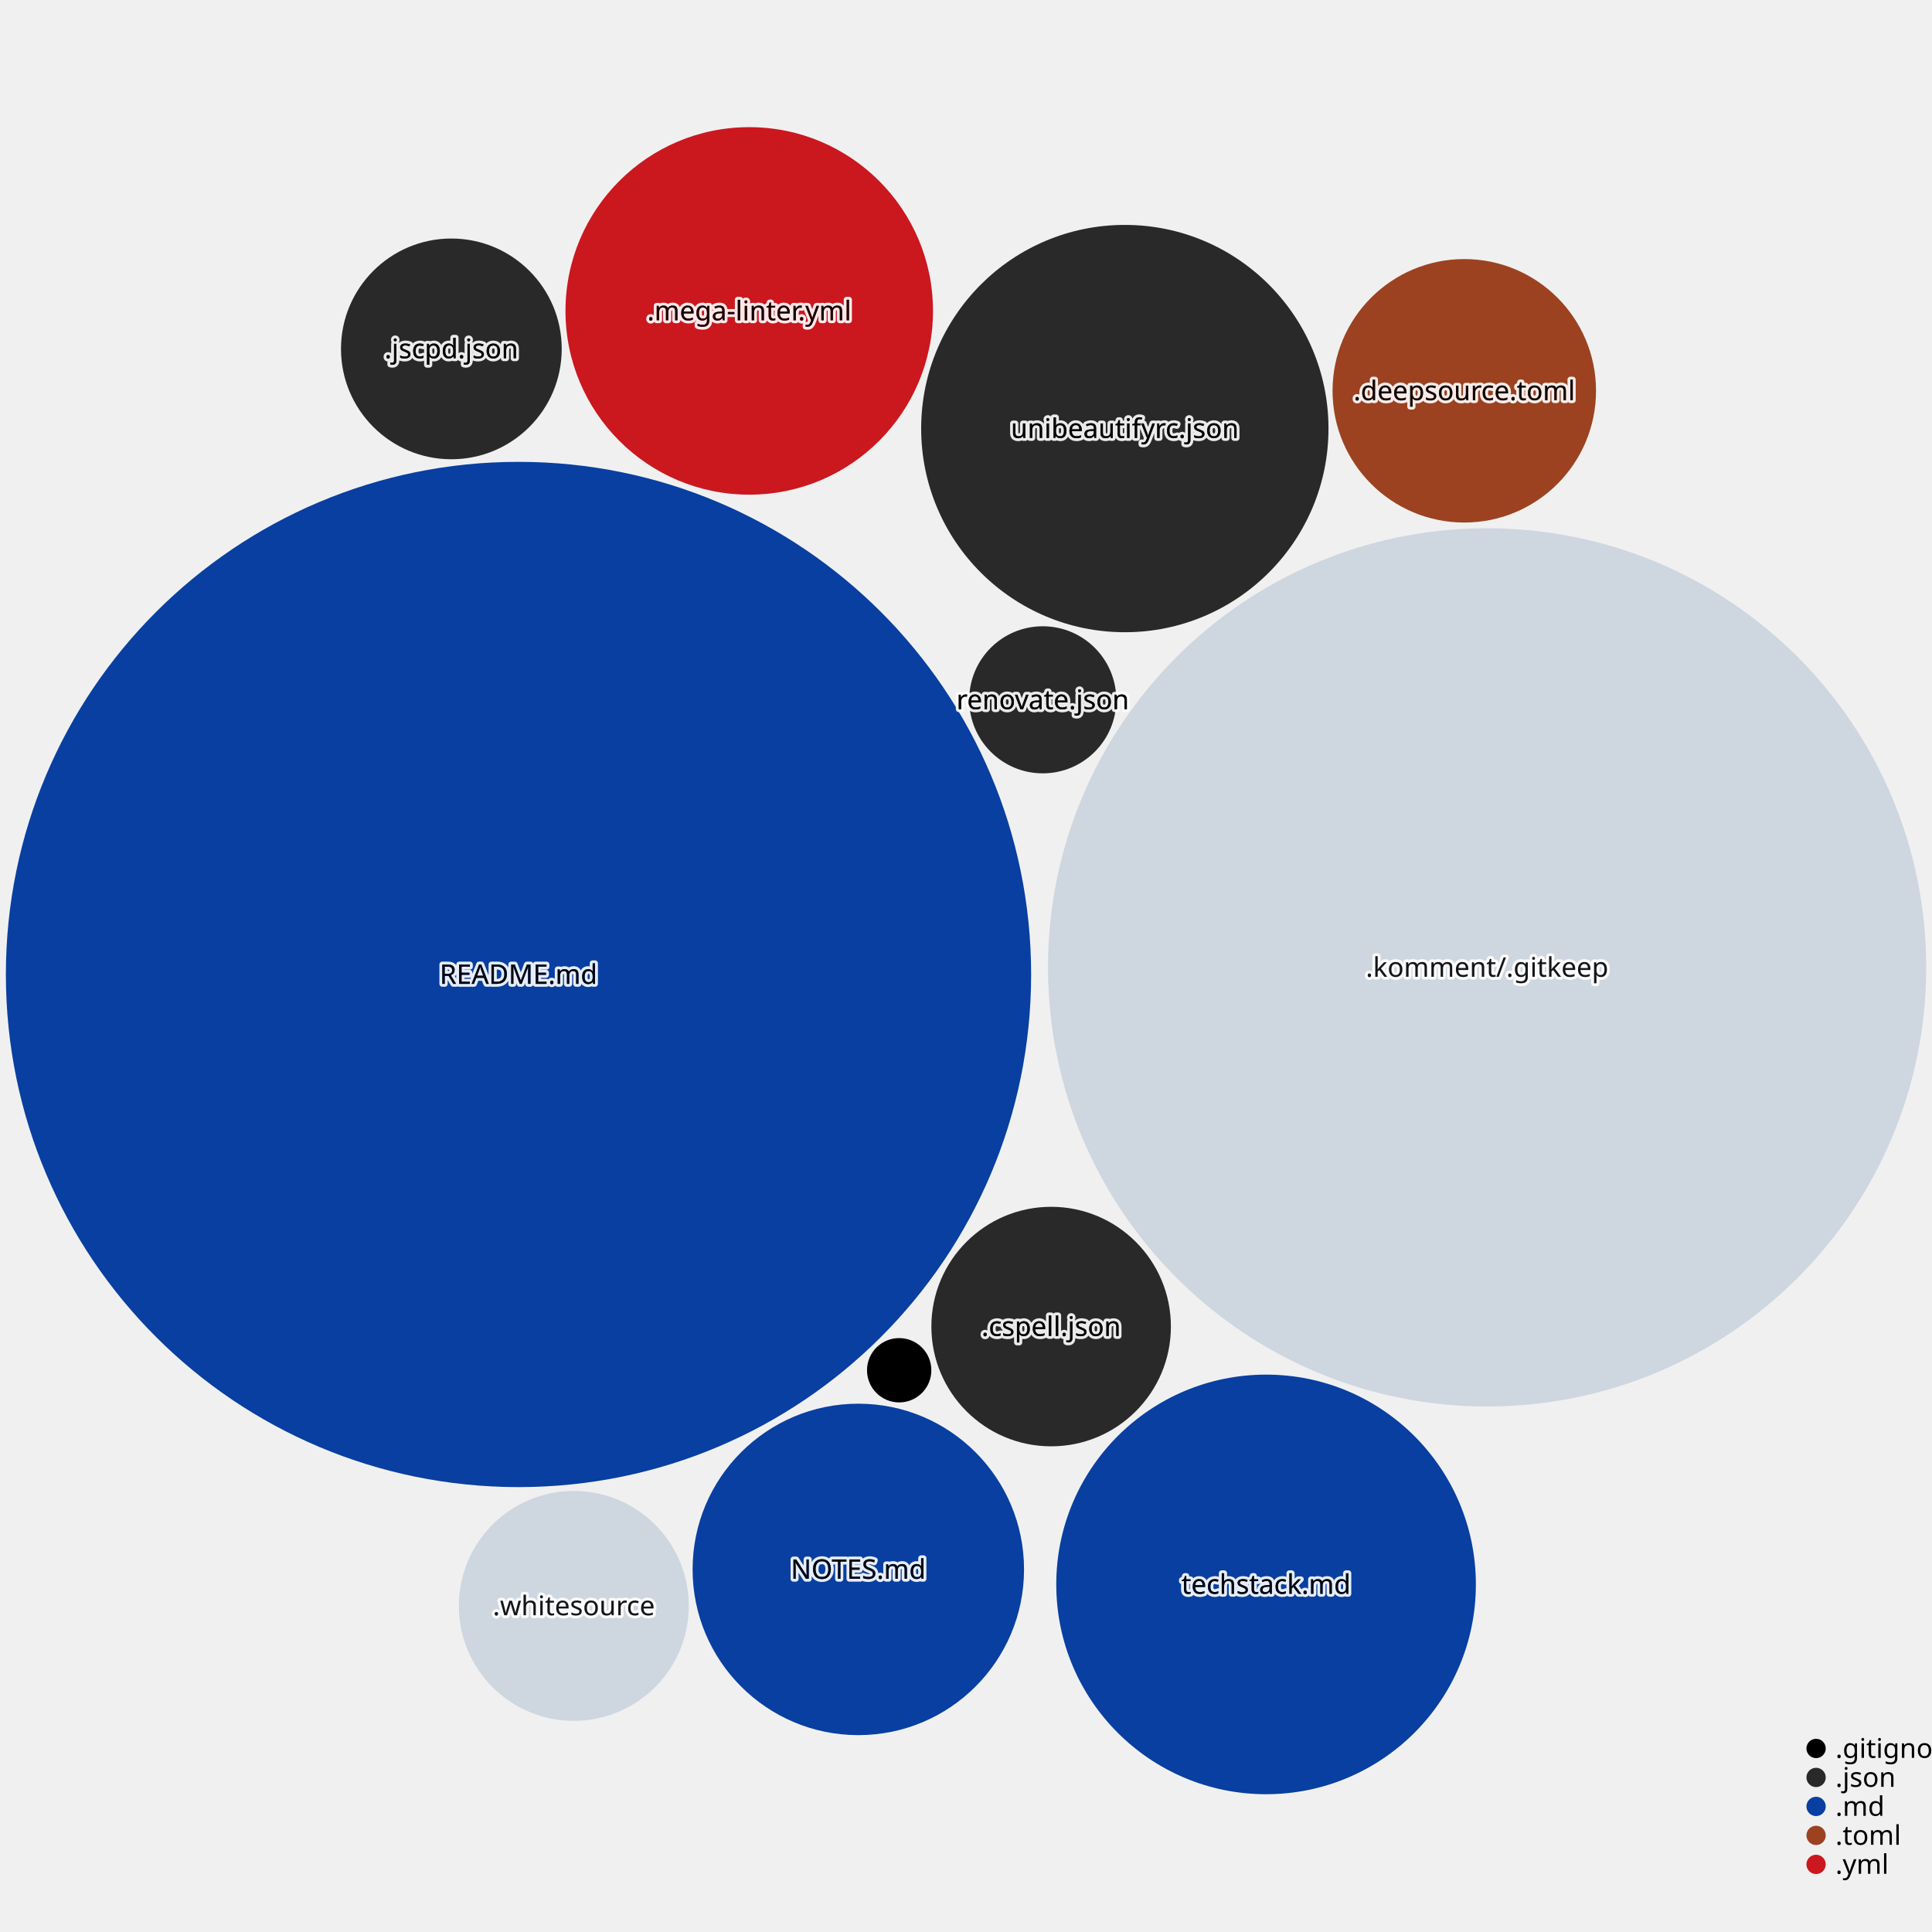
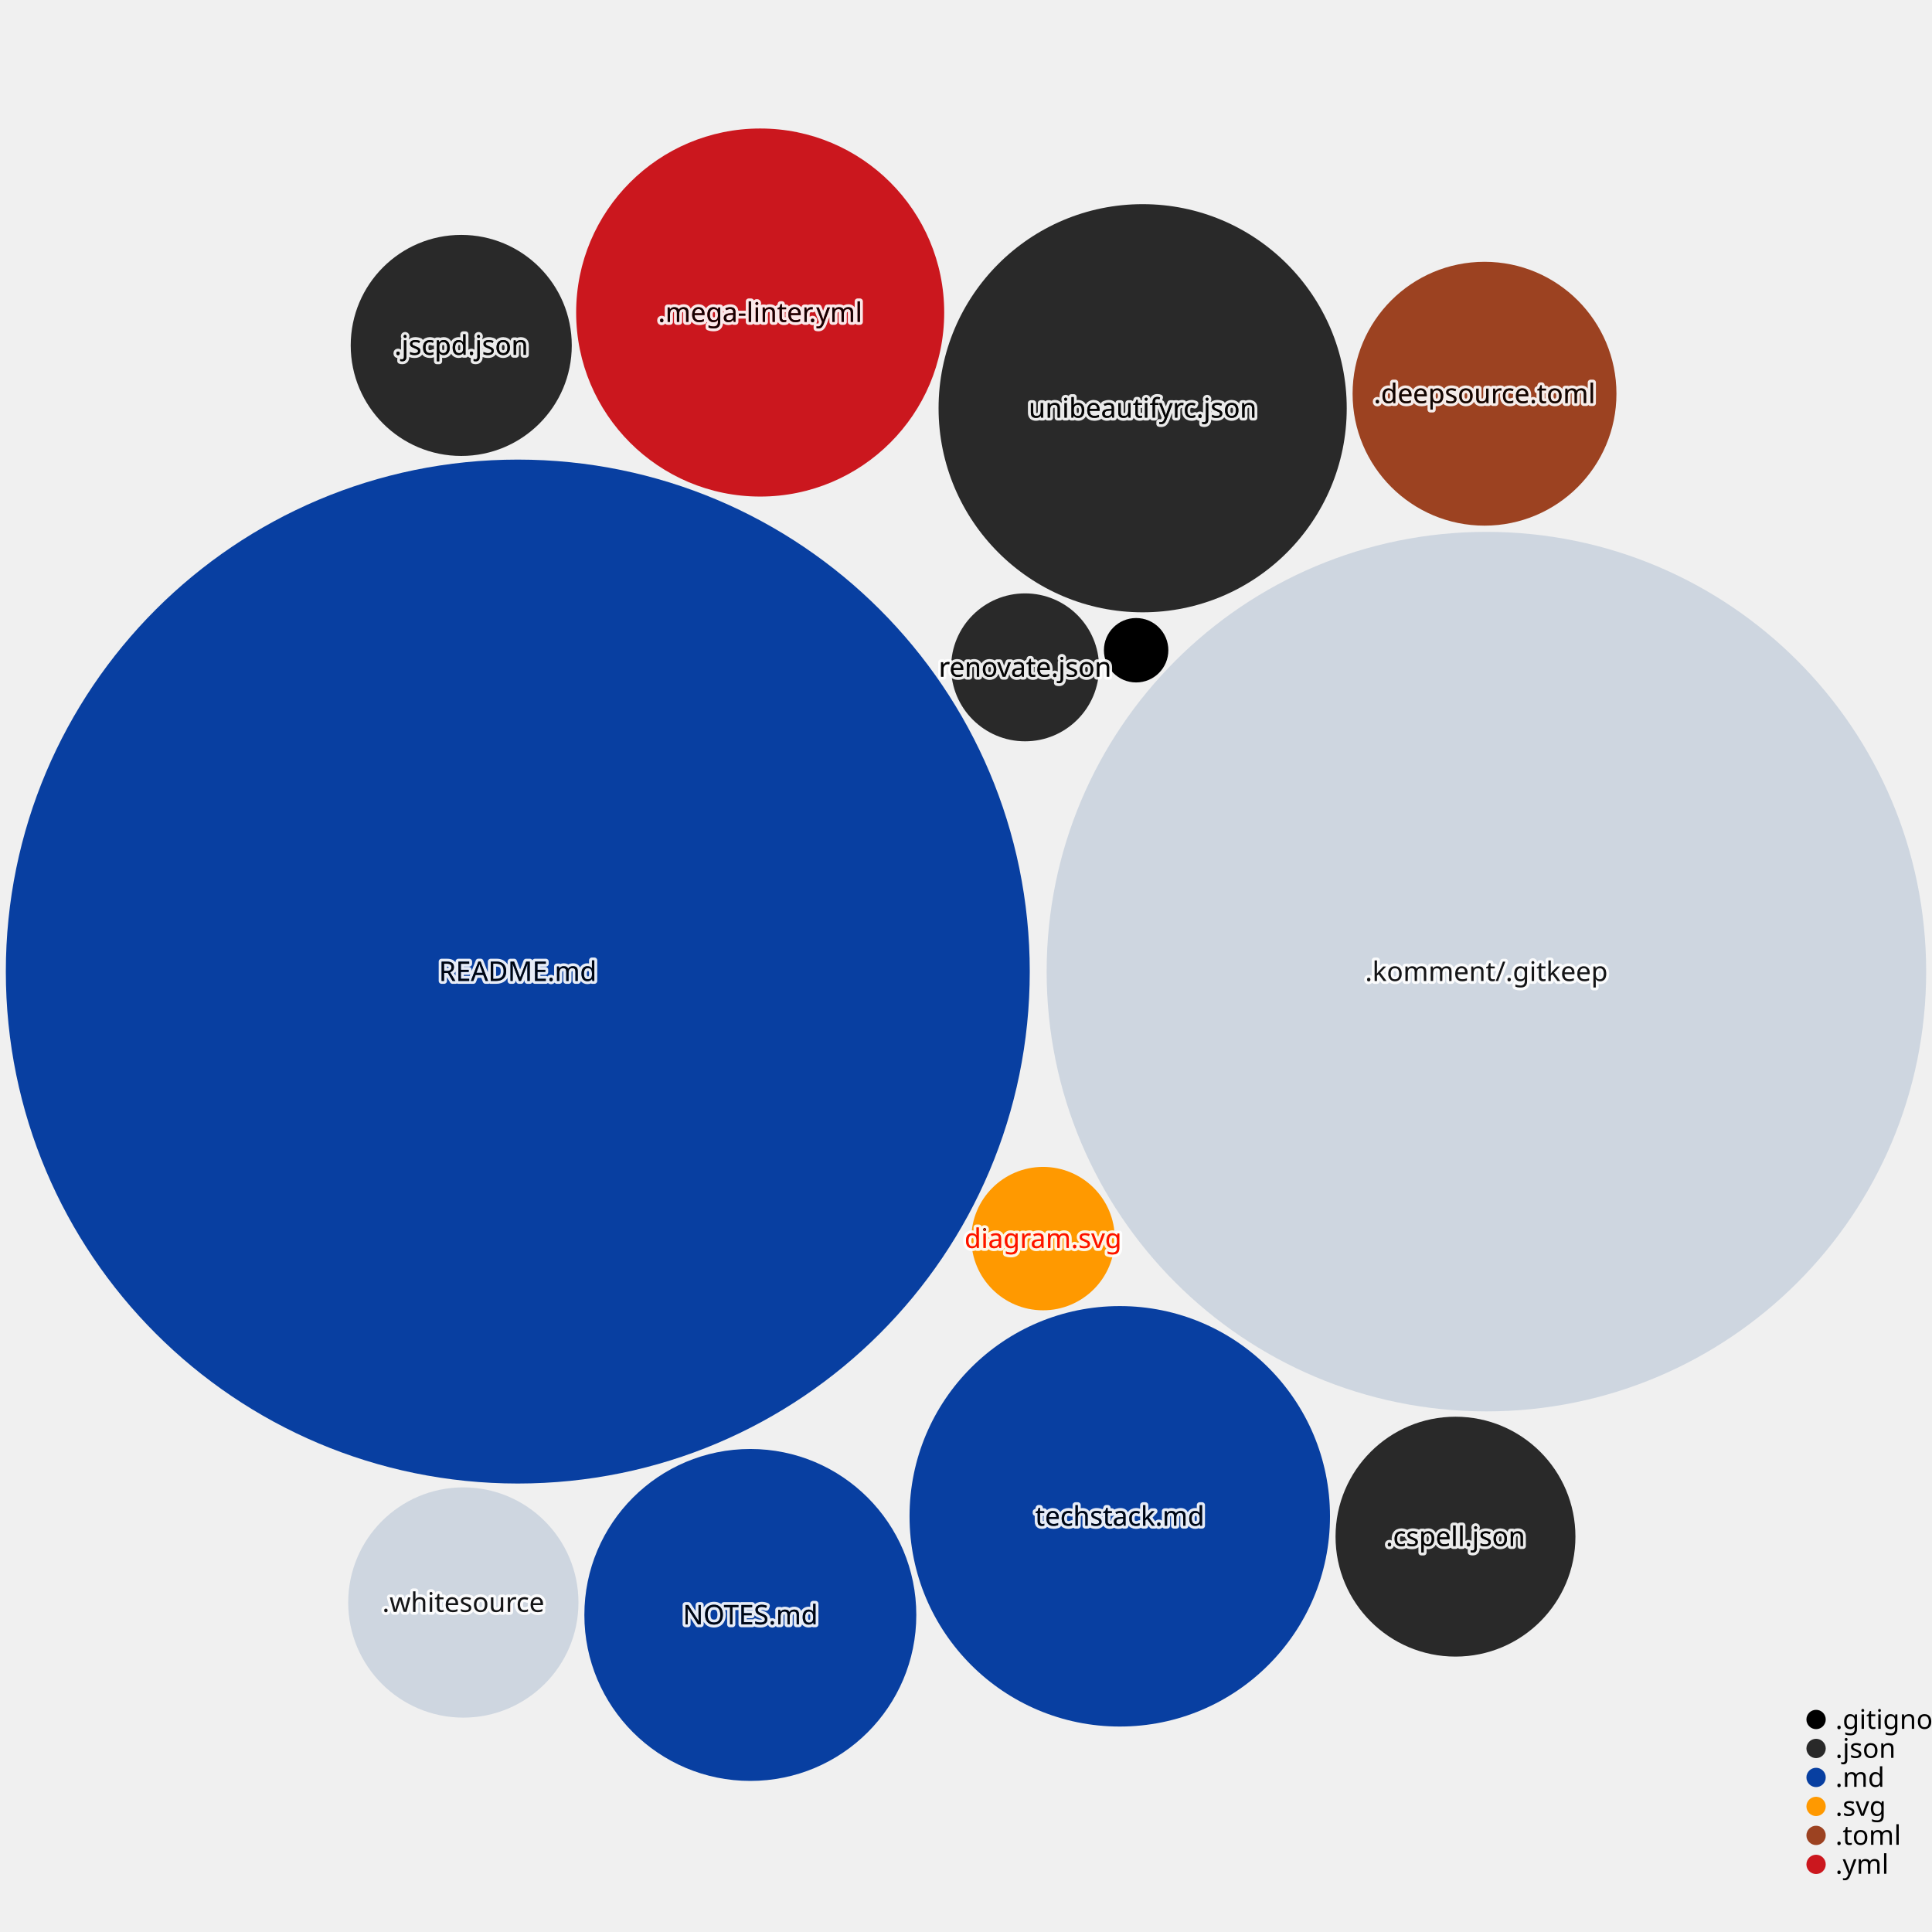
<svg xmlns="http://www.w3.org/2000/svg" width="1000" height="1000" style="background:white;font-family:sans-serif;overflow:visible">
  <defs>
    <filter id="glow" x="-50%" y="-50%" width="200%" height="200%">
      <feGaussianBlur stdDeviation="4" result="coloredBlur" />
      <feMerge>
        <feMergeNode in="coloredBlur" />
        <feMergeNode in="SourceGraphic" />
      </feMerge>
    </filter>
  </defs>
-   <g style="fill:#083fa1;transition:transform 0s ease-out, fill 0.1s ease-out" transform="translate(268.3751, 504.3869)">
-     <circle style="transition:all 0.5s ease-out" r="265.334" stroke-width="0" stroke="#374151" />
+   <g style="fill:#083fa1;transition:transform 0s ease-out, fill 0.1s ease-out" transform="translate(268.0109, 502.878)">
+     <circle style="transition:all 0.5s ease-out" r="264.993" stroke-width="0" stroke="#374151" />
  </g>
-   <g style="fill:#CED6E0;transition:transform 0s ease-out, fill 0.1s ease-out" transform="translate(769.7218, 500.7152)">
-     <circle style="transition:all 0.5s ease-out" r="227.277" stroke-width="0" stroke="#374151" />
+   <g style="fill:#CED6E0;transition:transform 0s ease-out, fill 0.1s ease-out" transform="translate(769.3632, 502.912)">
+     <circle style="transition:all 0.5s ease-out" r="227.618" stroke-width="0" stroke="#374151" />
  </g>
-   <g style="fill:#083fa1;transition:transform 0s ease-out, fill 0.1s ease-out" transform="translate(655.3157, 820.0952)">
-     <circle style="transition:all 0.5s ease-out" r="108.593" stroke-width="0" stroke="#374151" />
+   <g style="fill:#083fa1;transition:transform 0s ease-out, fill 0.1s ease-out" transform="translate(579.5906, 784.8408)">
+     <circle style="transition:all 0.5s ease-out" r="108.814" stroke-width="0" stroke="#374151" />
  </g>
-   <g style="fill:#292929;transition:transform 0s ease-out, fill 0.1s ease-out" transform="translate(582.2085, 221.8283)">
-     <circle style="transition:all 0.5s ease-out" r="105.414" stroke-width="0" stroke="#374151" />
+   <g style="fill:#292929;transition:transform 0s ease-out, fill 0.1s ease-out" transform="translate(591.4368, 211.3044)">
+     <circle style="transition:all 0.5s ease-out" r="105.632" stroke-width="0" stroke="#374151" />
  </g>
-   <g style="fill:#cb171e;transition:transform 0s ease-out, fill 0.1s ease-out" transform="translate(387.8054, 160.9257)">
-     <circle style="transition:all 0.5s ease-out" r="95.11" stroke-width="0" stroke="#374151" />
+   <g style="fill:#cb171e;transition:transform 0s ease-out, fill 0.1s ease-out" transform="translate(393.4669, 161.7659)">
+     <circle style="transition:all 0.5s ease-out" r="95.253" stroke-width="0" stroke="#374151" />
  </g>
-   <g style="fill:#083fa1;transition:transform 0s ease-out, fill 0.1s ease-out" transform="translate(444.2636, 812.3234)">
-     <circle style="transition:all 0.5s ease-out" r="85.777" stroke-width="0" stroke="#374151" />
+   <g style="fill:#083fa1;transition:transform 0s ease-out, fill 0.1s ease-out" transform="translate(388.373, 835.8963)">
+     <circle style="transition:all 0.5s ease-out" r="85.905" stroke-width="0" stroke="#374151" />
  </g>
-   <g style="fill:#9c4221;transition:transform 0s ease-out, fill 0.1s ease-out" transform="translate(757.9103, 202.2788)">
-     <circle style="transition:all 0.5s ease-out" r="68.183" stroke-width="0" stroke="#374151" />
+   <g style="fill:#9c4221;transition:transform 0s ease-out, fill 0.1s ease-out" transform="translate(768.3846, 203.7893)">
+     <circle style="transition:all 0.5s ease-out" r="68.285" stroke-width="0" stroke="#374151" />
  </g>
-   <g style="fill:#292929;transition:transform 0s ease-out, fill 0.1s ease-out" transform="translate(544.0637, 686.6285)">
-     <circle style="transition:all 0.5s ease-out" r="61.989" stroke-width="0" stroke="#374151" />
+   <g style="fill:#292929;transition:transform 0s ease-out, fill 0.1s ease-out" transform="translate(753.3576, 795.3712)">
+     <circle style="transition:all 0.5s ease-out" r="62.082" stroke-width="0" stroke="#374151" />
  </g>
-   <g style="fill:#CED6E0;transition:transform 0s ease-out, fill 0.1s ease-out" transform="translate(297.005, 831.2034)">
-     <circle style="transition:all 0.5s ease-out" r="59.5" stroke-width="0" stroke="#374151" />
+   <g style="fill:#CED6E0;transition:transform 0s ease-out, fill 0.1s ease-out" transform="translate(239.818, 829.4521)">
+     <circle style="transition:all 0.5s ease-out" r="59.589" stroke-width="0" stroke="#374151" />
  </g>
-   <g style="fill:#292929;transition:transform 0s ease-out, fill 0.1s ease-out" transform="translate(233.6203, 180.5856)">
-     <circle style="transition:all 0.5s ease-out" r="57.123" stroke-width="0" stroke="#374151" />
+   <g style="fill:#292929;transition:transform 0s ease-out, fill 0.1s ease-out" transform="translate(238.7391, 178.7898)">
+     <circle style="transition:all 0.5s ease-out" r="57.209" stroke-width="0" stroke="#374151" />
  </g>
-   <g style="fill:#292929;transition:transform 0s ease-out, fill 0.1s ease-out" transform="translate(539.7288, 362.2185)">
-     <circle style="transition:all 0.5s ease-out" r="38.064" stroke-width="0" stroke="#374151" />
+   <g style="fill:#292929;transition:transform 0s ease-out, fill 0.1s ease-out" transform="translate(530.5787, 345.4186)">
+     <circle style="transition:all 0.5s ease-out" r="38.286" stroke-width="0" stroke="#374151" />
  </g>
-   <g style="fill:#000000;transition:transform 0s ease-out, fill 0.1s ease-out" transform="translate(465.4132, 709.2439)">
-     <circle style="transition:all 0.5s ease-out" r="16.649" stroke-width="0" stroke="#374151" />
+   <g style="fill:#ff9900;transition:transform 0s ease-out, fill 0.1s ease-out" transform="translate(539.8811, 641.0989)">
+     <circle style="transition:all 0.5s ease-out" r="37.113" stroke-width="0" stroke="#374151" />
  </g>
-   <g style="fill:#083fa1;transition:transform 0s ease-out" transform="translate(268.3751, 504.3869)">
+   <g style="fill:#000000;transition:transform 0s ease-out, fill 0.1s ease-out" transform="translate(588.0604, 336.5635)">
+     <circle style="transition:all 0.5s ease-out" r="16.673" stroke-width="0" stroke="#374151" />
+   </g>
+   <g style="fill:#083fa1;transition:transform 0s ease-out" transform="translate(268.0109, 502.878)">
    <text style="pointer-events:none;opacity:0.9;font-size:14px;font-weight:500;transition:all 0.5s ease-out" fill="#4B5563" text-anchor="middle" dominant-baseline="middle" stroke="white" stroke-width="3" stroke-linejoin="round">README.md</text>
    <text style="pointer-events:none;opacity:1;font-size:14px;font-weight:500;transition:all 0.5s ease-out" text-anchor="middle" dominant-baseline="middle">README.md</text>
    <text style="pointer-events:none;opacity:0.9;font-size:14px;font-weight:500;mix-blend-mode:color-burn;transition:all 0.5s ease-out" fill="#110101" text-anchor="middle" dominant-baseline="middle">README.md</text>
  </g>
-   <g style="fill:#CED6E0;transition:transform 0s ease-out" transform="translate(769.7218, 500.7152)">
+   <g style="fill:#CED6E0;transition:transform 0s ease-out" transform="translate(769.3632, 502.912)">
    <text style="pointer-events:none;opacity:0.9;font-size:14px;font-weight:500;transition:all 0.5s ease-out" fill="#4B5563" text-anchor="middle" dominant-baseline="middle" stroke="white" stroke-width="3" stroke-linejoin="round">.komment/.gitkeep</text>
    <text style="pointer-events:none;opacity:1;font-size:14px;font-weight:500;transition:all 0.5s ease-out" text-anchor="middle" dominant-baseline="middle">.komment/.gitkeep</text>
    <text style="pointer-events:none;opacity:0.9;font-size:14px;font-weight:500;mix-blend-mode:color-burn;transition:all 0.5s ease-out" fill="#110101" text-anchor="middle" dominant-baseline="middle">.komment/.gitkeep</text>
  </g>
-   <g style="fill:#083fa1;transition:transform 0s ease-out" transform="translate(655.3157, 820.0952)">
+   <g style="fill:#083fa1;transition:transform 0s ease-out" transform="translate(579.5906, 784.8408)">
    <text style="pointer-events:none;opacity:0.9;font-size:14px;font-weight:500;transition:all 0.5s ease-out" fill="#4B5563" text-anchor="middle" dominant-baseline="middle" stroke="white" stroke-width="3" stroke-linejoin="round">techstack.md</text>
    <text style="pointer-events:none;opacity:1;font-size:14px;font-weight:500;transition:all 0.5s ease-out" text-anchor="middle" dominant-baseline="middle">techstack.md</text>
    <text style="pointer-events:none;opacity:0.9;font-size:14px;font-weight:500;mix-blend-mode:color-burn;transition:all 0.5s ease-out" fill="#110101" text-anchor="middle" dominant-baseline="middle">techstack.md</text>
  </g>
-   <g style="fill:#292929;transition:transform 0s ease-out" transform="translate(582.2085, 221.8283)">
+   <g style="fill:#292929;transition:transform 0s ease-out" transform="translate(591.4368, 211.3044)">
    <text style="pointer-events:none;opacity:0.9;font-size:14px;font-weight:500;transition:all 0.5s ease-out" fill="#4B5563" text-anchor="middle" dominant-baseline="middle" stroke="white" stroke-width="3" stroke-linejoin="round">unibeautifyrc.json</text>
    <text style="pointer-events:none;opacity:1;font-size:14px;font-weight:500;transition:all 0.5s ease-out" text-anchor="middle" dominant-baseline="middle">unibeautifyrc.json</text>
    <text style="pointer-events:none;opacity:0.9;font-size:14px;font-weight:500;mix-blend-mode:color-burn;transition:all 0.5s ease-out" fill="#110101" text-anchor="middle" dominant-baseline="middle">unibeautifyrc.json</text>
  </g>
-   <g style="fill:#cb171e;transition:transform 0s ease-out" transform="translate(387.8054, 160.9257)">
+   <g style="fill:#cb171e;transition:transform 0s ease-out" transform="translate(393.4669, 161.7659)">
    <text style="pointer-events:none;opacity:0.9;font-size:14px;font-weight:500;transition:all 0.5s ease-out" fill="#4B5563" text-anchor="middle" dominant-baseline="middle" stroke="white" stroke-width="3" stroke-linejoin="round">.mega-linter.yml</text>
    <text style="pointer-events:none;opacity:1;font-size:14px;font-weight:500;transition:all 0.5s ease-out" text-anchor="middle" dominant-baseline="middle">.mega-linter.yml</text>
    <text style="pointer-events:none;opacity:0.9;font-size:14px;font-weight:500;mix-blend-mode:color-burn;transition:all 0.5s ease-out" fill="#110101" text-anchor="middle" dominant-baseline="middle">.mega-linter.yml</text>
  </g>
-   <g style="fill:#083fa1;transition:transform 0s ease-out" transform="translate(444.2636, 812.3234)">
+   <g style="fill:#083fa1;transition:transform 0s ease-out" transform="translate(388.373, 835.8963)">
    <text style="pointer-events:none;opacity:0.9;font-size:14px;font-weight:500;transition:all 0.5s ease-out" fill="#4B5563" text-anchor="middle" dominant-baseline="middle" stroke="white" stroke-width="3" stroke-linejoin="round">NOTES.md</text>
    <text style="pointer-events:none;opacity:1;font-size:14px;font-weight:500;transition:all 0.5s ease-out" text-anchor="middle" dominant-baseline="middle">NOTES.md</text>
    <text style="pointer-events:none;opacity:0.9;font-size:14px;font-weight:500;mix-blend-mode:color-burn;transition:all 0.5s ease-out" fill="#110101" text-anchor="middle" dominant-baseline="middle">NOTES.md</text>
  </g>
-   <g style="fill:#9c4221;transition:transform 0s ease-out" transform="translate(757.9103, 202.2788)">
+   <g style="fill:#9c4221;transition:transform 0s ease-out" transform="translate(768.3846, 203.7893)">
    <text style="pointer-events:none;opacity:0.9;font-size:14px;font-weight:500;transition:all 0.5s ease-out" fill="#4B5563" text-anchor="middle" dominant-baseline="middle" stroke="white" stroke-width="3" stroke-linejoin="round">.deepsource.toml</text>
    <text style="pointer-events:none;opacity:1;font-size:14px;font-weight:500;transition:all 0.5s ease-out" text-anchor="middle" dominant-baseline="middle">.deepsource.toml</text>
    <text style="pointer-events:none;opacity:0.9;font-size:14px;font-weight:500;mix-blend-mode:color-burn;transition:all 0.5s ease-out" fill="#110101" text-anchor="middle" dominant-baseline="middle">.deepsource.toml</text>
  </g>
-   <g style="fill:#292929;transition:transform 0s ease-out" transform="translate(544.0637, 686.6285)">
+   <g style="fill:#292929;transition:transform 0s ease-out" transform="translate(753.3576, 795.3712)">
    <text style="pointer-events:none;opacity:0.9;font-size:14px;font-weight:500;transition:all 0.5s ease-out" fill="#4B5563" text-anchor="middle" dominant-baseline="middle" stroke="white" stroke-width="3" stroke-linejoin="round">.cspell.json</text>
    <text style="pointer-events:none;opacity:1;font-size:14px;font-weight:500;transition:all 0.5s ease-out" text-anchor="middle" dominant-baseline="middle">.cspell.json</text>
    <text style="pointer-events:none;opacity:0.9;font-size:14px;font-weight:500;mix-blend-mode:color-burn;transition:all 0.5s ease-out" fill="#110101" text-anchor="middle" dominant-baseline="middle">.cspell.json</text>
  </g>
-   <g style="fill:#CED6E0;transition:transform 0s ease-out" transform="translate(297.005, 831.2034)">
+   <g style="fill:#CED6E0;transition:transform 0s ease-out" transform="translate(239.818, 829.4521)">
    <text style="pointer-events:none;opacity:0.9;font-size:14px;font-weight:500;transition:all 0.5s ease-out" fill="#4B5563" text-anchor="middle" dominant-baseline="middle" stroke="white" stroke-width="3" stroke-linejoin="round">.whitesource</text>
    <text style="pointer-events:none;opacity:1;font-size:14px;font-weight:500;transition:all 0.5s ease-out" text-anchor="middle" dominant-baseline="middle">.whitesource</text>
    <text style="pointer-events:none;opacity:0.9;font-size:14px;font-weight:500;mix-blend-mode:color-burn;transition:all 0.5s ease-out" fill="#110101" text-anchor="middle" dominant-baseline="middle">.whitesource</text>
  </g>
-   <g style="fill:#292929;transition:transform 0s ease-out" transform="translate(233.6203, 180.5856)">
+   <g style="fill:#292929;transition:transform 0s ease-out" transform="translate(238.7391, 178.7898)">
    <text style="pointer-events:none;opacity:0.9;font-size:14px;font-weight:500;transition:all 0.5s ease-out" fill="#4B5563" text-anchor="middle" dominant-baseline="middle" stroke="white" stroke-width="3" stroke-linejoin="round">.jscpd.json</text>
    <text style="pointer-events:none;opacity:1;font-size:14px;font-weight:500;transition:all 0.5s ease-out" text-anchor="middle" dominant-baseline="middle">.jscpd.json</text>
    <text style="pointer-events:none;opacity:0.9;font-size:14px;font-weight:500;mix-blend-mode:color-burn;transition:all 0.5s ease-out" fill="#110101" text-anchor="middle" dominant-baseline="middle">.jscpd.json</text>
  </g>
-   <g style="fill:#292929;transition:transform 0s ease-out" transform="translate(539.7288, 362.2185)">
+   <g style="fill:#292929;transition:transform 0s ease-out" transform="translate(530.5787, 345.4186)">
    <text style="pointer-events:none;opacity:0.9;font-size:14px;font-weight:500;transition:all 0.5s ease-out" fill="#4B5563" text-anchor="middle" dominant-baseline="middle" stroke="white" stroke-width="3" stroke-linejoin="round">renovate.json</text>
    <text style="pointer-events:none;opacity:1;font-size:14px;font-weight:500;transition:all 0.5s ease-out" text-anchor="middle" dominant-baseline="middle">renovate.json</text>
    <text style="pointer-events:none;opacity:0.9;font-size:14px;font-weight:500;mix-blend-mode:color-burn;transition:all 0.5s ease-out" fill="#110101" text-anchor="middle" dominant-baseline="middle">renovate.json</text>
  </g>
-   <g transform="translate(940, 905)">
+   <g style="fill:#ff9900;transition:transform 0s ease-out" transform="translate(539.8811, 641.0989)">
+     <text style="pointer-events:none;opacity:0.9;font-size:14px;font-weight:500;transition:all 0.5s ease-out" fill="#4B5563" text-anchor="middle" dominant-baseline="middle" stroke="white" stroke-width="3" stroke-linejoin="round">diagram.svg</text>
+     <text style="pointer-events:none;opacity:1;font-size:14px;font-weight:500;transition:all 0.5s ease-out" text-anchor="middle" dominant-baseline="middle">diagram.svg</text>
+     <text style="pointer-events:none;opacity:0.9;font-size:14px;font-weight:500;mix-blend-mode:color-burn;transition:all 0.5s ease-out" fill="#110101" text-anchor="middle" dominant-baseline="middle">diagram.svg</text>
+   </g>
+   <g transform="translate(940, 890)">
    <g transform="translate(0, 0)">
      <circle r="5" fill="#000000" />
      <text x="10" style="font-size:14px;font-weight:300" dominant-baseline="middle">.gitignore</text>
    </g>
    <g transform="translate(0, 15)">
      <circle r="5" fill="#292929" />
      <text x="10" style="font-size:14px;font-weight:300" dominant-baseline="middle">.json</text>
    </g>
    <g transform="translate(0, 30)">
      <circle r="5" fill="#083fa1" />
      <text x="10" style="font-size:14px;font-weight:300" dominant-baseline="middle">.md</text>
    </g>
    <g transform="translate(0, 45)">
+       <circle r="5" fill="#ff9900" />
+       <text x="10" style="font-size:14px;font-weight:300" dominant-baseline="middle">.svg</text>
+     </g>
+     <g transform="translate(0, 60)">
      <circle r="5" fill="#9c4221" />
      <text x="10" style="font-size:14px;font-weight:300" dominant-baseline="middle">.toml</text>
    </g>
-     <g transform="translate(0, 60)">
+     <g transform="translate(0, 75)">
      <circle r="5" fill="#cb171e" />
      <text x="10" style="font-size:14px;font-weight:300" dominant-baseline="middle">.yml</text>
    </g>
    <g fill="#9CA3AF" style="font-weight:300;font-style:italic;font-size:12px">each dot sized by file size</g>
  </g>
</svg>
